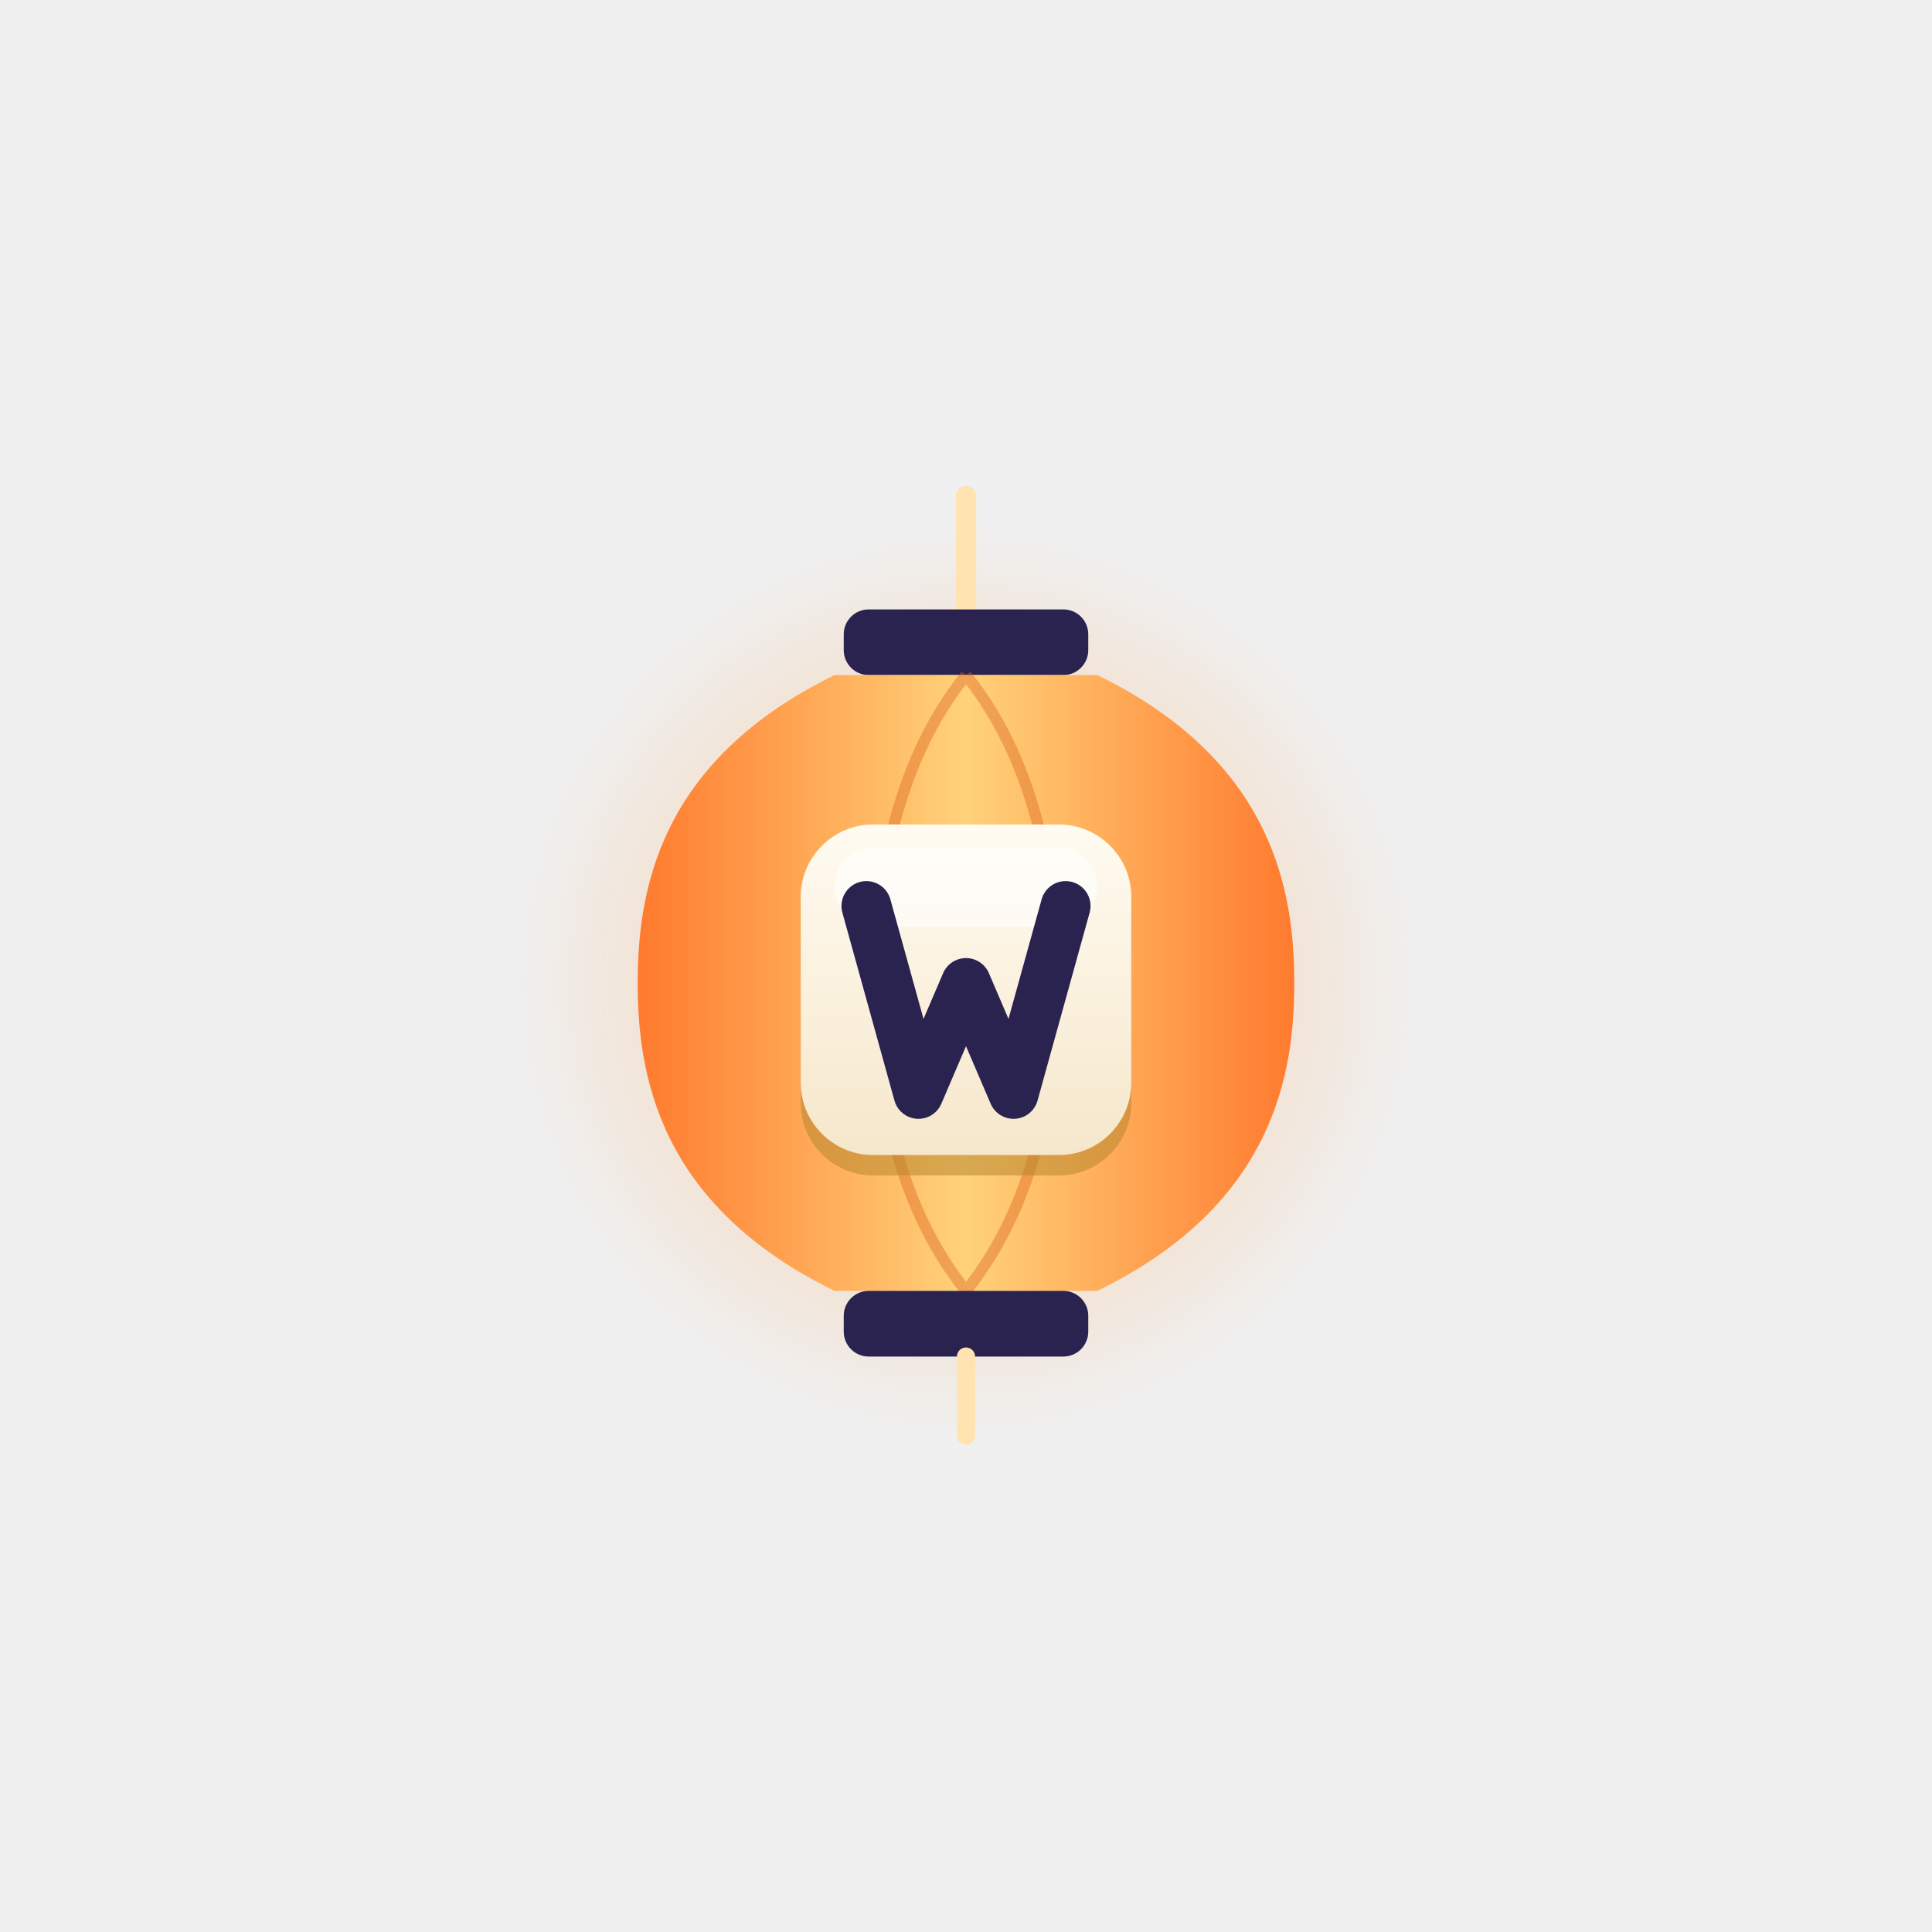
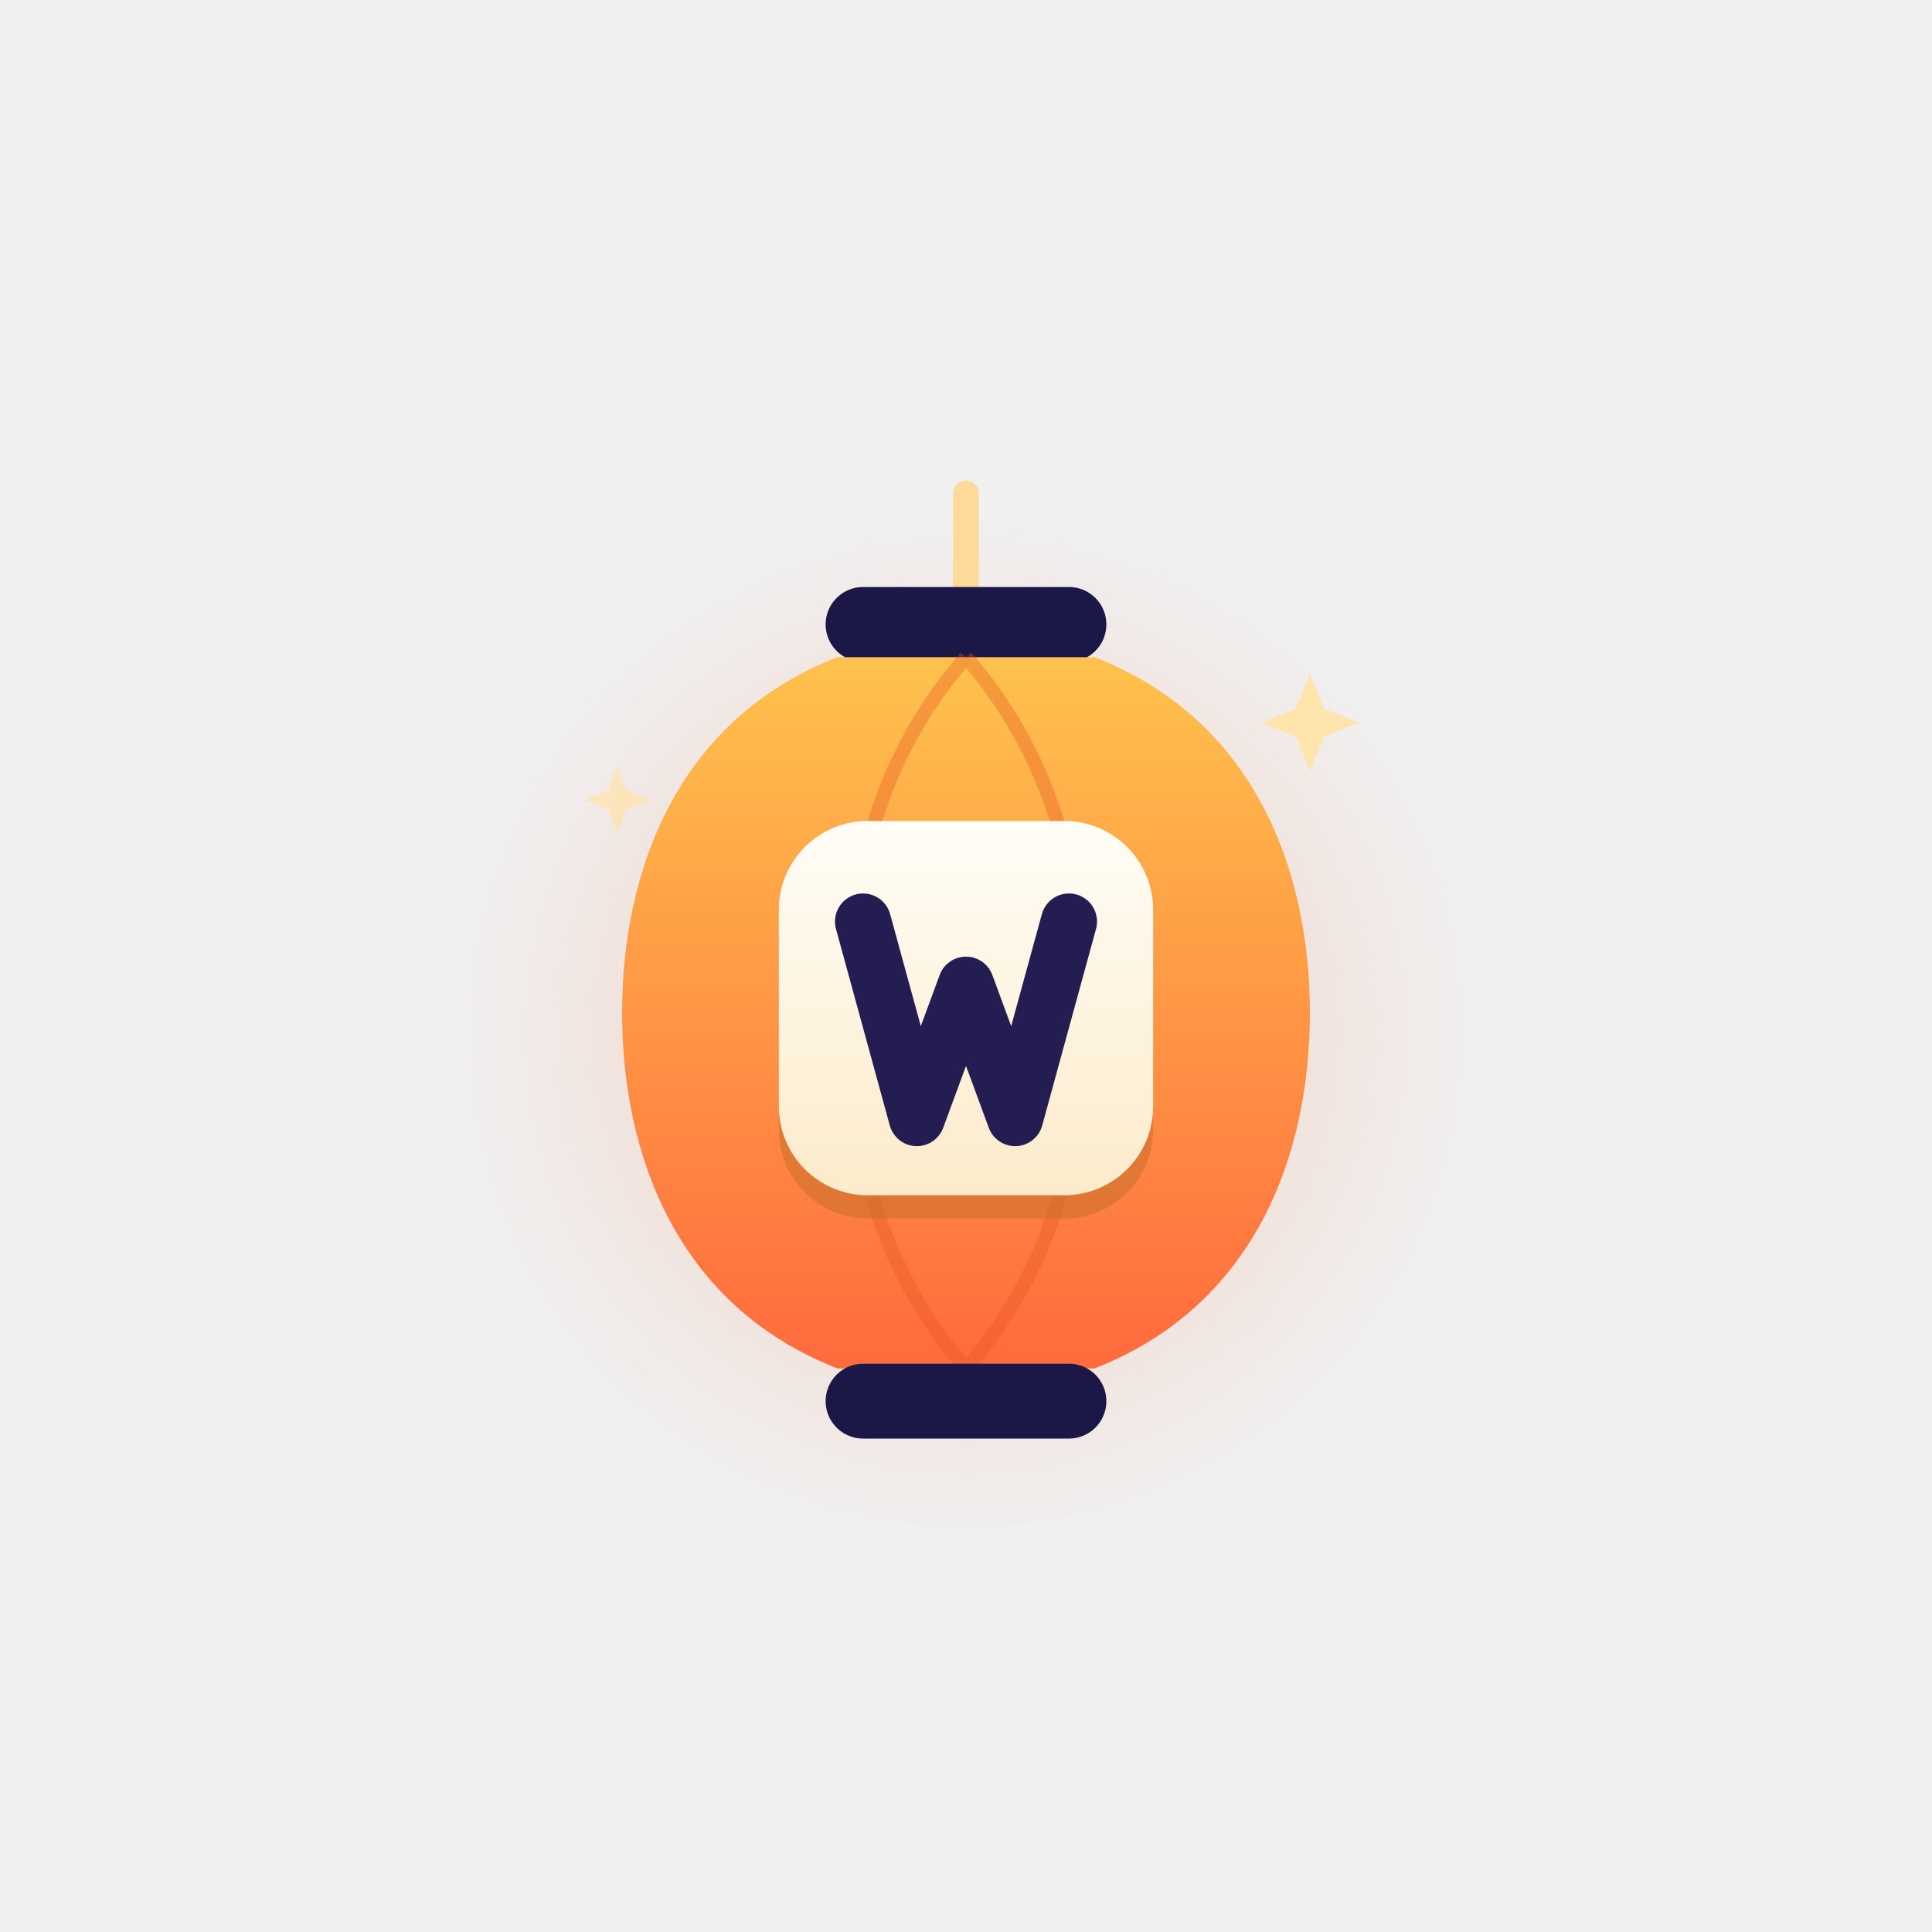
<svg xmlns="http://www.w3.org/2000/svg" width="1024" height="1024" viewBox="0 0 1024 1024">
  <defs>
-     <linearGradient id="sky" x1="0" y1="0" x2="0" y2="1">
-       <stop offset="0" stop-color="#3D3591" />
-       <stop offset="1" stop-color="#14103A" />
+     <linearGradient id="bg" x1="0" y1="0" x2="1" y2="1">
+       <stop offset="0" stop-color="#2B2F7A" />
+       <stop offset="1" stop-color="#120F35" />
    </linearGradient>
-     <radialGradient id="glow" cx="0.5" cy="0.5" r="0.5">
-       <stop offset="0" stop-color="#FFC861" stop-opacity="0.85" />
-       <stop offset="0.5" stop-color="#FF9A3D" stop-opacity="0.25" />
-       <stop offset="1" stop-color="#FF9A3D" stop-opacity="0" />
+     <radialGradient id="halo" cx=".5" cy=".52" r=".5">
+       <stop offset="0" stop-color="#FFB547" stop-opacity=".55" />
+       <stop offset=".6" stop-color="#FF7A45" stop-opacity=".12" />
+       <stop offset="1" stop-color="#FF7A45" stop-opacity="0" />
    </radialGradient>
-     <linearGradient id="paper" x1="0" y1="0" x2="1" y2="0">
-       <stop offset="0" stop-color="#FF7A2E" />
-       <stop offset="0.5" stop-color="#FFD27A" />
-       <stop offset="1" stop-color="#FF7A2E" />
+     <linearGradient id="body" x1="0" y1="0" x2="0" y2="1">
+       <stop offset="0" stop-color="#FFC24D" />
+       <stop offset="1" stop-color="#FF6A3D" />
    </linearGradient>
    <linearGradient id="tile" x1="0" y1="0" x2="0" y2="1">
-       <stop offset="0" stop-color="#FFFBF1" />
-       <stop offset="1" stop-color="#F6E7CB" />
+       <stop offset="0" stop-color="#FFFDF6" />
+       <stop offset="1" stop-color="#FCEBCB" />
    </linearGradient>
-     <clipPath id="r">
-       <rect width="1024" height="1024" rx="224" />
+     <clipPath id="c">
+       <rect width="1024" height="1024" rx="228" />
    </clipPath>
  </defs>
-   <g transform="translate(512 512) scale(0.6) translate(-512 -505)">
-     <circle cx="512" cy="520" r="400" fill="url(#glow)" />
-     <path d="M512 90v110" stroke="#FFE3B0" stroke-width="18" stroke-linecap="round" />
-     <rect x="404" y="190" width="216" height="58" rx="22" fill="#2A2350" />
-     <path d="M396 248 C 240 324 222 440 222 520 C 222 600 240 716 396 792 L 628 792 C 784 716 802 600 802 520 C 802 440 784 324 628 248 Z" fill="url(#paper)" />
-     <path d="M512 248 C 446 330 432 440 432 520 C 432 600 446 710 512 792 M512 248 C 578 330 592 440 592 520 C 592 600 578 710 512 792" stroke="#D9601C" stroke-width="10" fill="none" opacity="0.4" />
-     <rect x="404" y="792" width="216" height="58" rx="22" fill="#2A2350" />
-     <path d="M512 850v70" stroke="#FFE3B0" stroke-width="16" stroke-linecap="round" />
-     <rect x="366" y="398" width="292" height="292" rx="64" fill="#B8862E" opacity="0.55" />
-     <rect x="366" y="380" width="292" height="292" rx="64" fill="url(#tile)" />
-     <rect x="396" y="400" width="232" height="70" rx="34" fill="#FFFFFF" opacity="0.6" />
-     <path d="M424 452 L470 618 L512 520 L554 618 L600 452" stroke="#2A2350" stroke-width="44" stroke-linecap="round" stroke-linejoin="round" fill="none" />
+   <g transform="translate(512 512) scale(0.62) translate(-512 -500)">
+     <circle cx="512" cy="540" r="440" fill="url(#halo)" />
+     <path d="M806 250 l12 30 30 12 -30 12 -12 30 -12 -30 -30 -12 30 -12z" fill="#FFE3A6" opacity=".9" />
+     <path d="M214 330 l8 20 20 8 -20 8 -8 20 -8 -20 -20 -8 20 -8z" fill="#FFE3A6" opacity=".7" />
+     <path d="M512 96 v92" stroke="#FFD99A" stroke-width="22" stroke-linecap="round" />
+     <rect x="392" y="176" width="240" height="64" rx="32" fill="#1B1747" />
+     <path d="M402 236 H622 C760 290 806 420 806 540 C806 660 760 790 622 844 H402 C264 790 218 660 218 540 C218 420 264 290 402 236 Z" fill="url(#body)" />
+     <path d="M512 236 C430 330 412 440 412 540 C412 640 430 750 512 844 M512 236 C594 330 612 440 612 540 C612 640 594 750 512 844" stroke="#E2531F" stroke-width="12" fill="none" opacity=".35" />
+     <rect x="392" y="840" width="240" height="64" rx="32" fill="#1B1747" />
+     <rect x="352" y="396" width="320" height="320" rx="76" fill="#C9702A" opacity=".55" />
+     <rect x="352" y="376" width="320" height="320" rx="76" fill="url(#tile)" />
+     <path d="M424 462 L470 630 L512 516 L554 630 L600 462" stroke="#231D52" stroke-width="48" stroke-linecap="round" stroke-linejoin="round" fill="none" />
  </g>
</svg>
